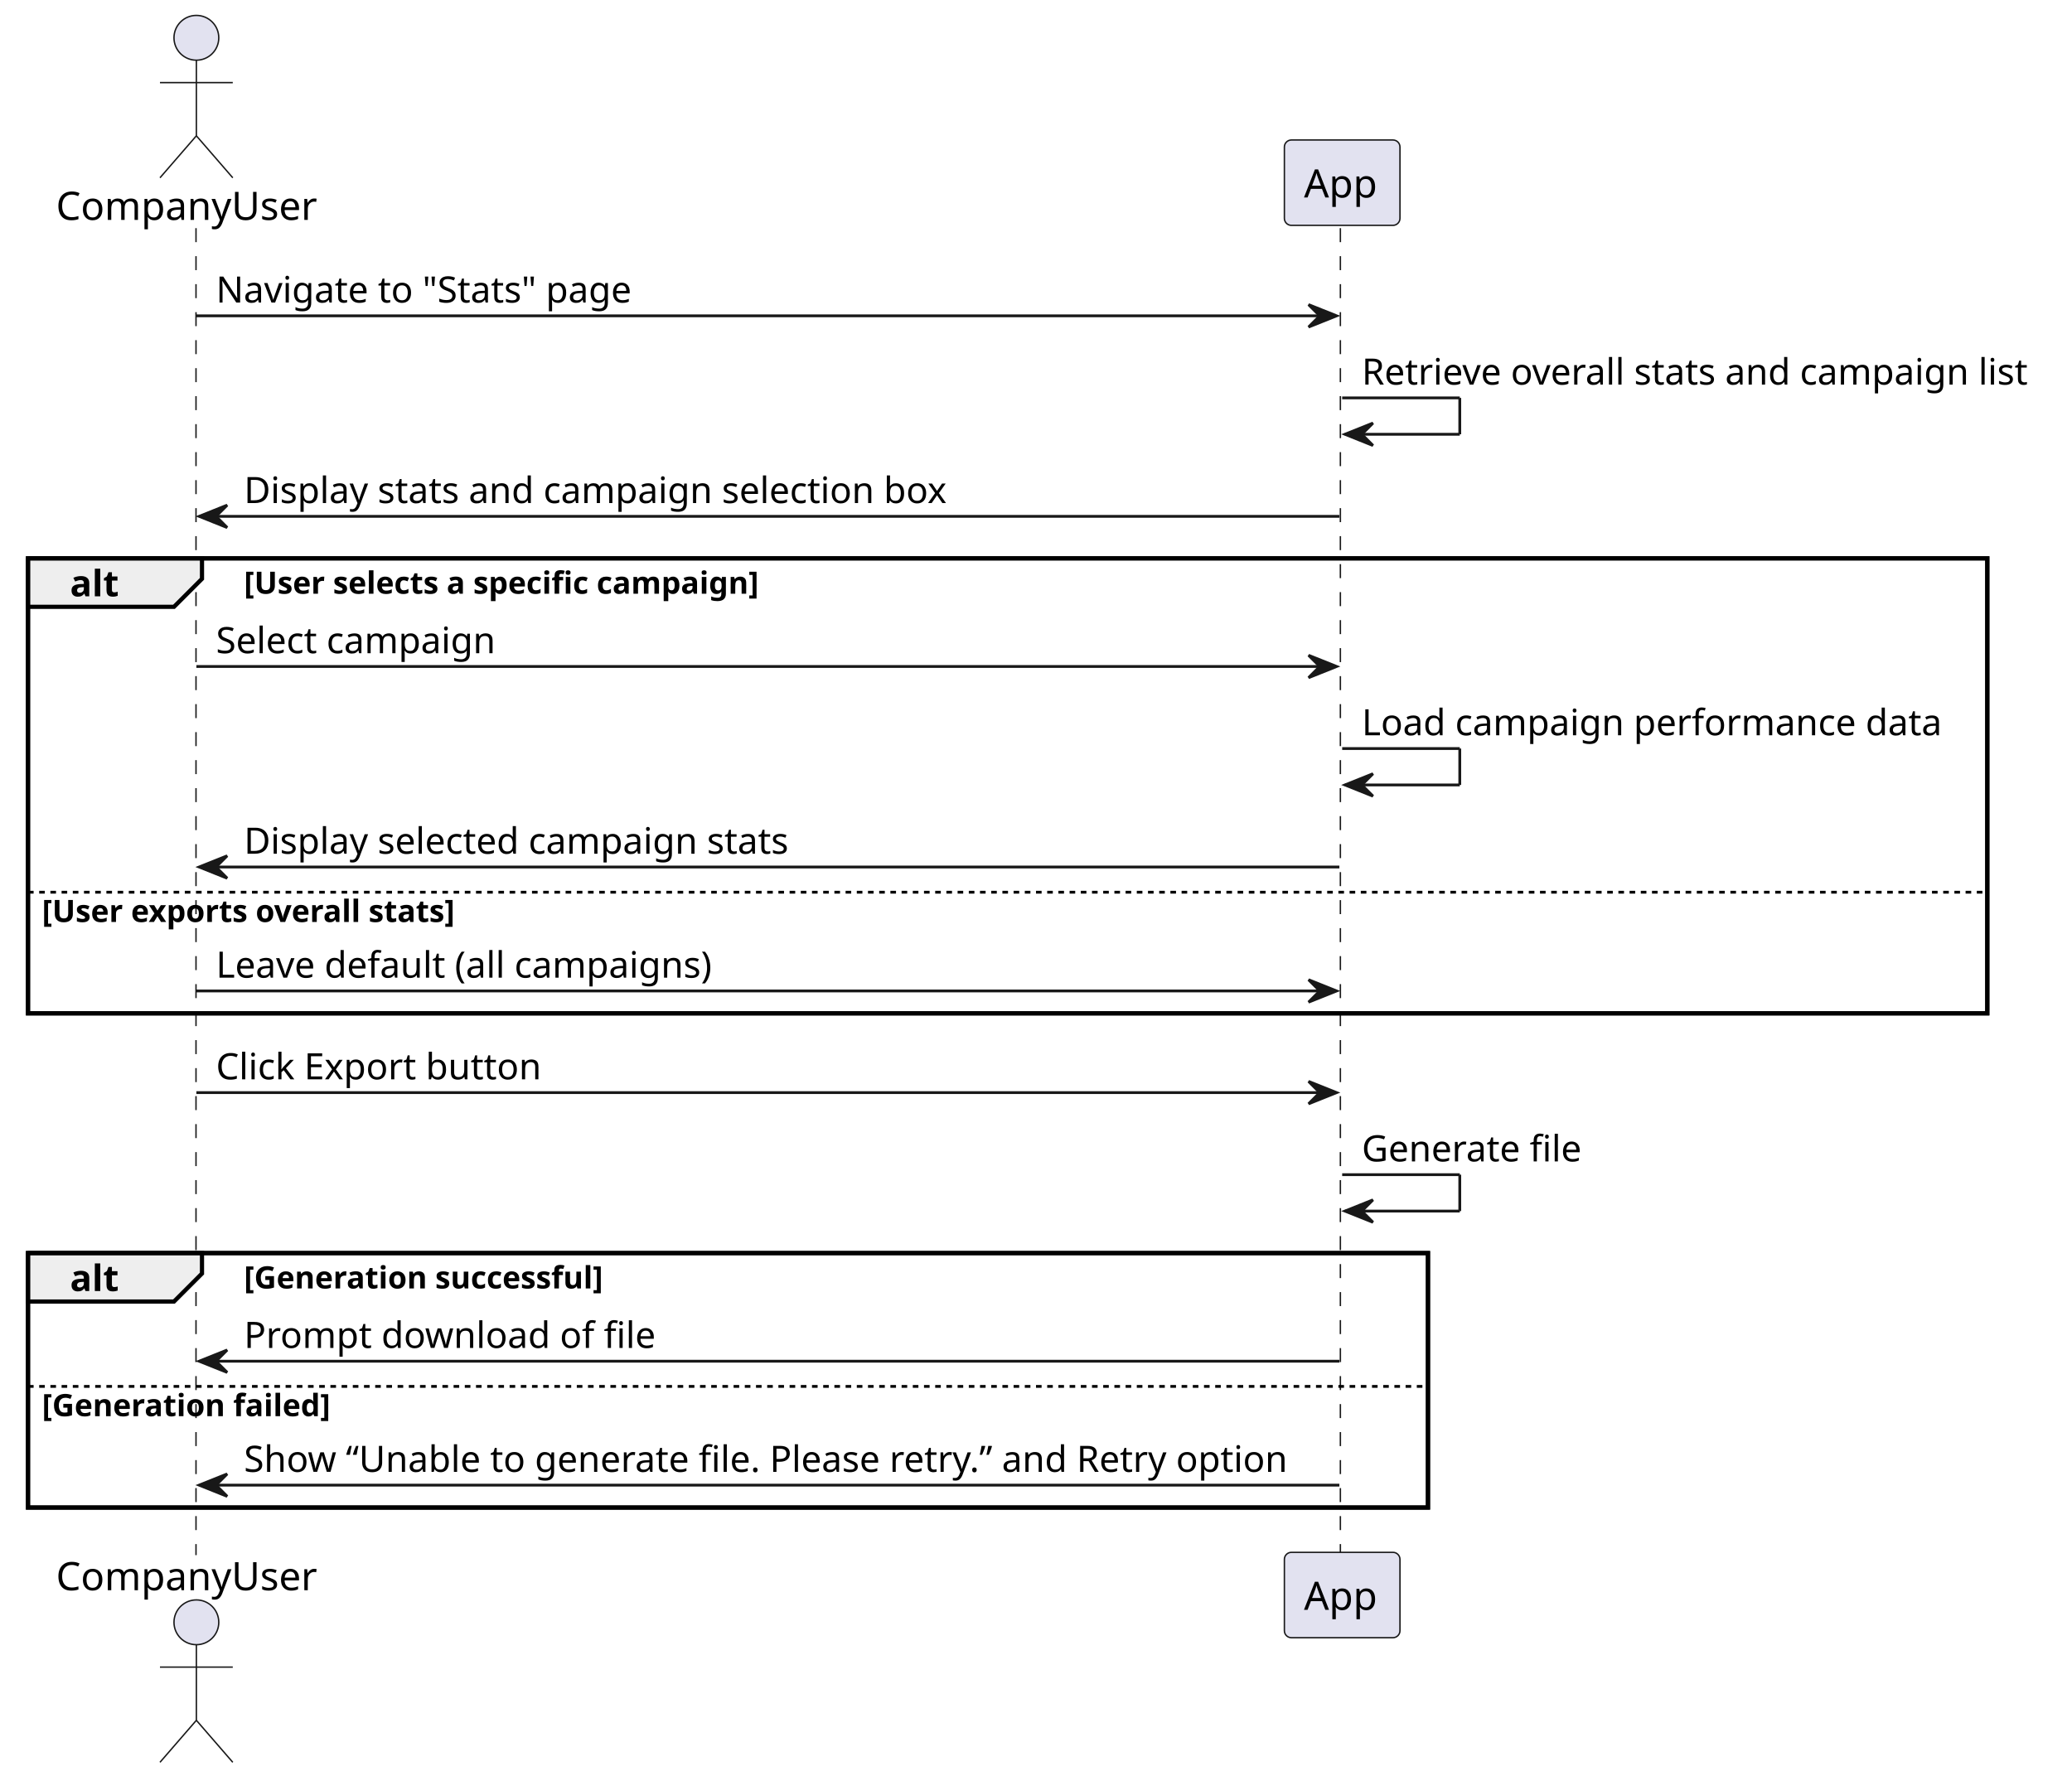
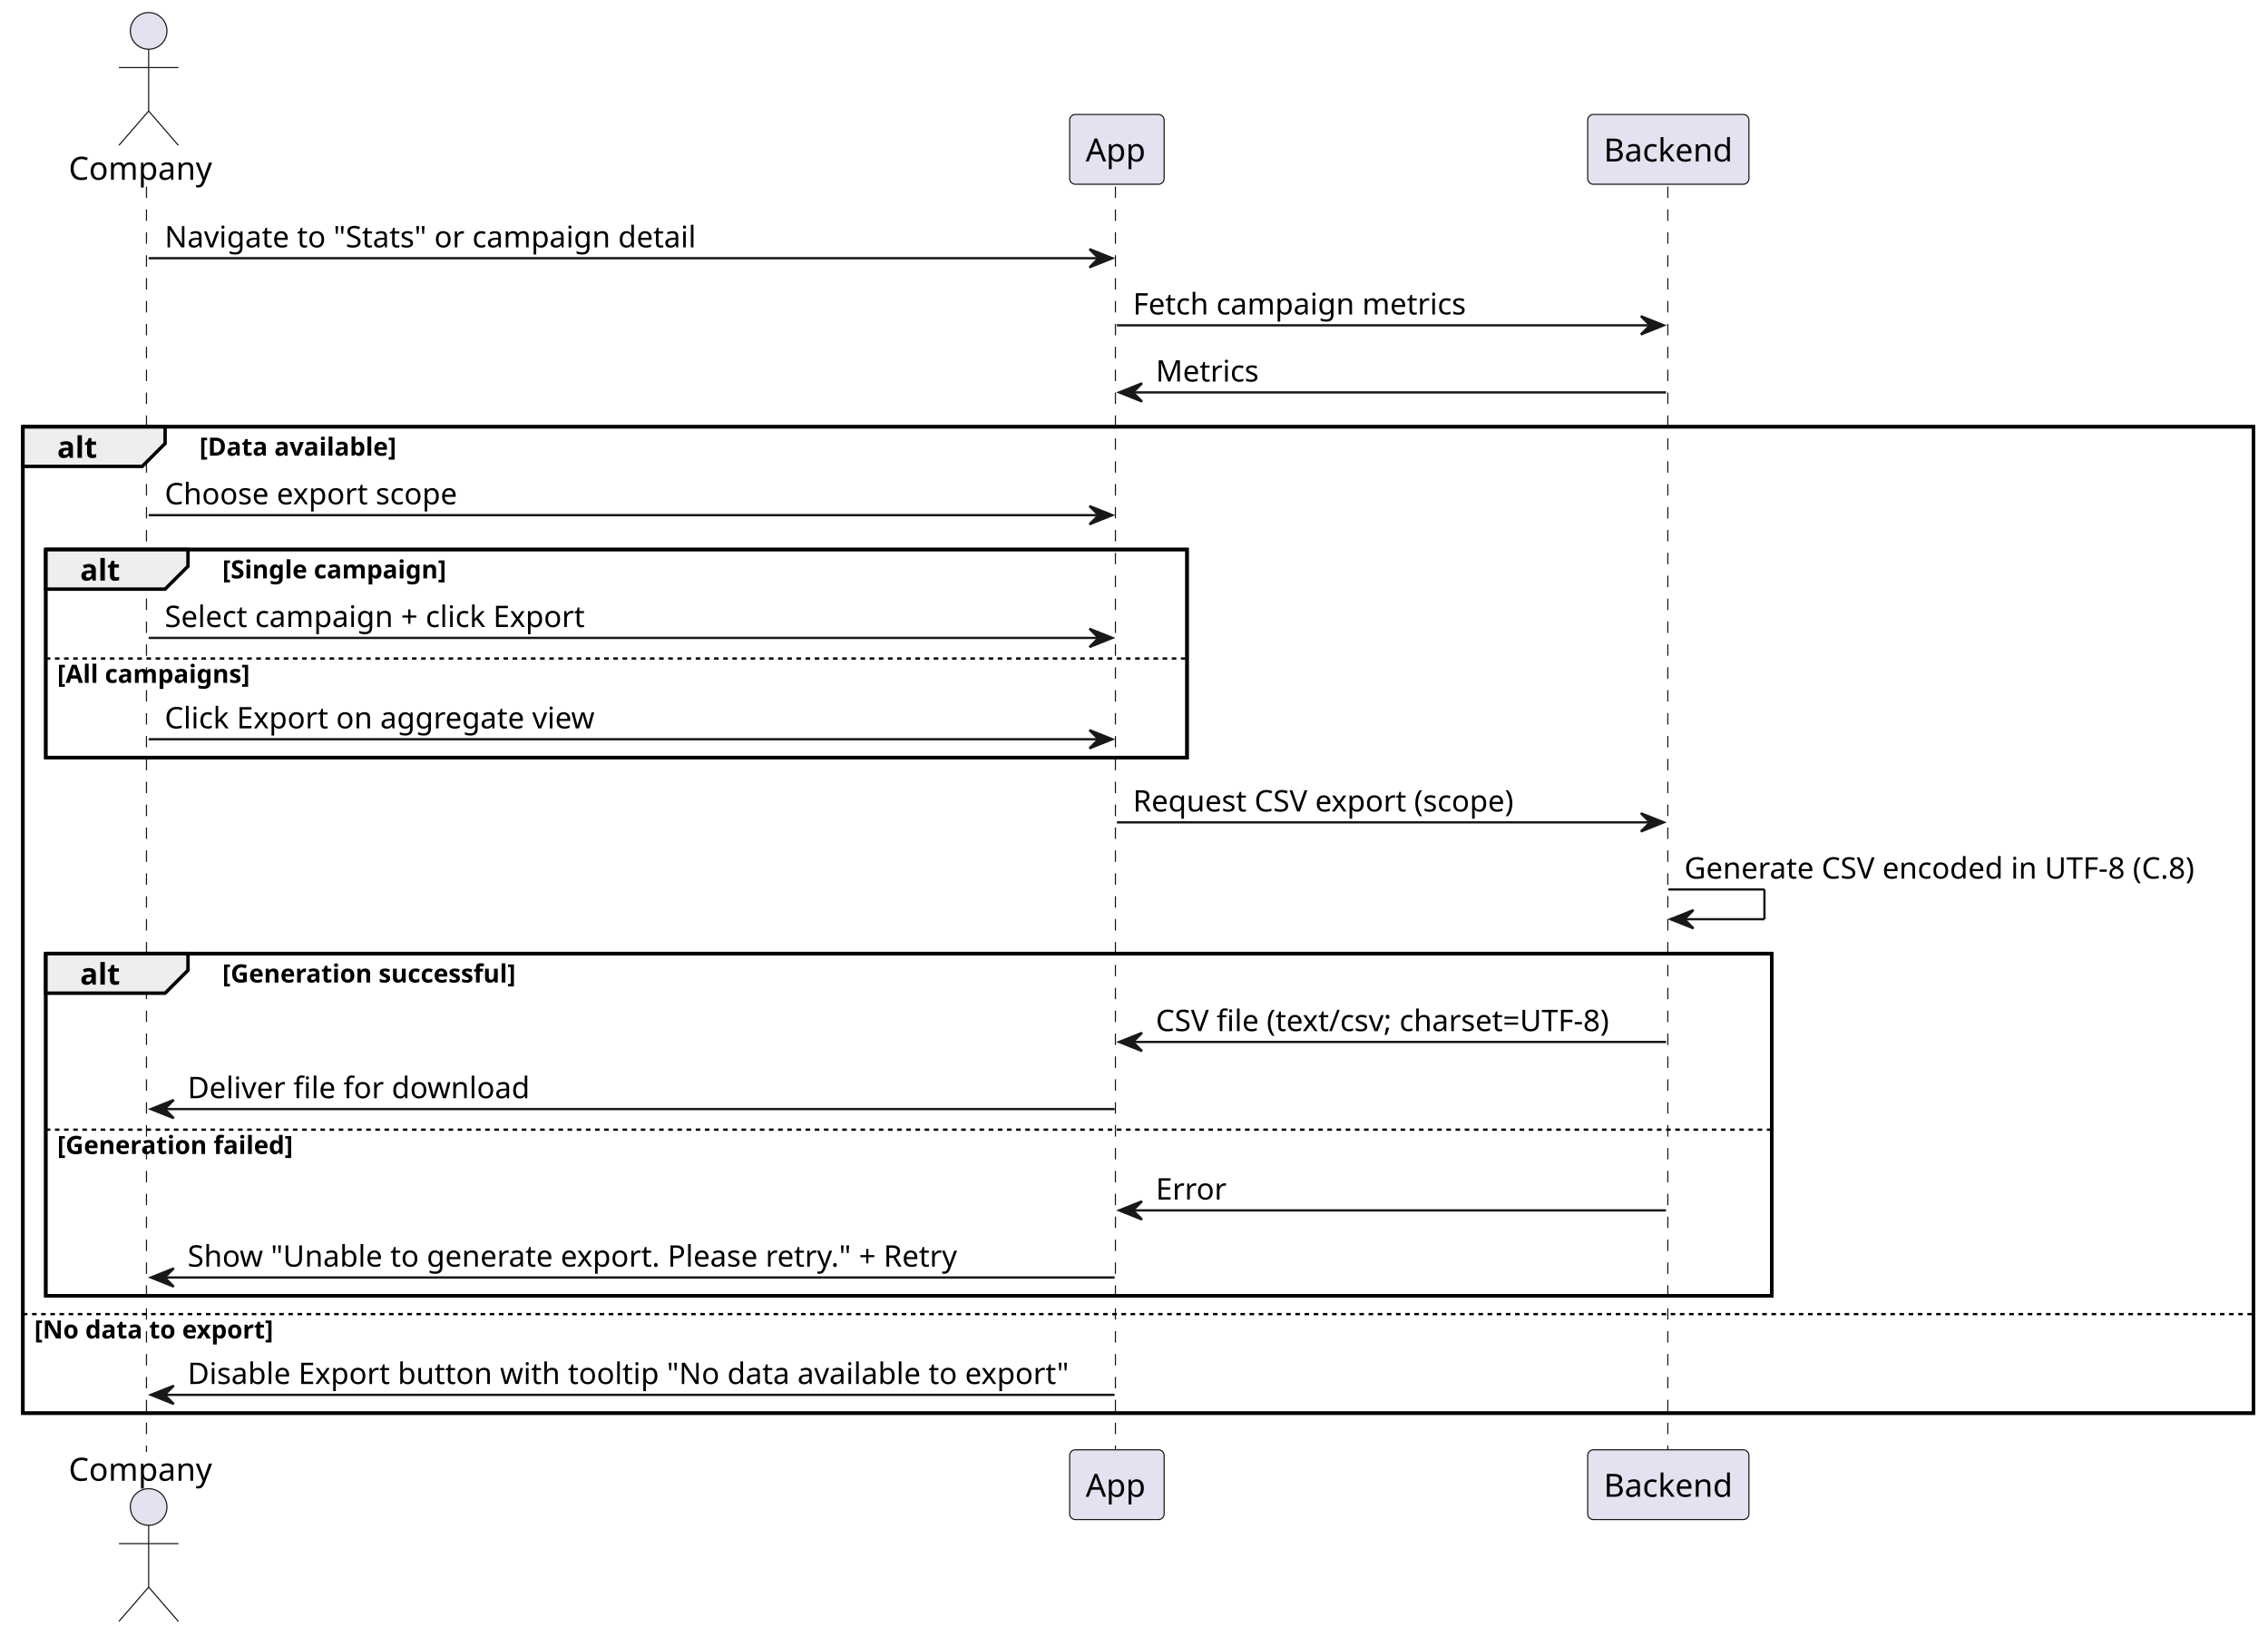
- <svg xmlns="http://www.w3.org/2000/svg" contentStyleType="text/css" height="636px" preserveAspectRatio="none" style="width:740px;height:636px;background:#FFFFFF;" version="1.1" viewBox="0 0 740 636" width="740px" zoomAndPan="magnify">
+ <svg xmlns="http://www.w3.org/2000/svg" contentStyleType="text/css" data-diagram-type="SEQUENCE" height="715px" preserveAspectRatio="none" style="width:991px;height:715px;background:#FFFFFF;" version="1.1" viewBox="0 0 991 715" width="991px" zoomAndPan="magnify">
  <defs />
  <g>
-     <rect fill="none" height="162.508" style="stroke:#000000;stroke-width:1.5;" width="699.75" x="10" y="199.42" />
-     <rect fill="none" height="90.887" style="stroke:#000000;stroke-width:1.5;" width="499.989" x="10" y="447.549" />
-     <line style="stroke:#181818;stroke-width:0.5;stroke-dasharray:5.0,5.0;" x1="70" x2="70" y1="81.488" y2="555.436" />
-     <line style="stroke:#181818;stroke-width:0.5;stroke-dasharray:5.0,5.0;" x1="478.707" x2="478.707" y1="81.488" y2="555.436" />
-     <text fill="#000000" font-family="sans-serif" font-size="14" lengthAdjust="spacing" textLength="94.268" x="20" y="78.535">CompanyUser</text>
-     <ellipse cx="70.134" cy="13.5" fill="#E2E2F0" rx="8" ry="8" style="stroke:#181818;stroke-width:0.5;" />
-     <path d="M70.134,21.5 L70.134,48.5 M57.134,29.5 L83.134,29.5 M70.134,48.5 L57.134,63.5 M70.134,48.5 L83.134,63.5 " fill="none" style="stroke:#181818;stroke-width:0.5;" />
-     <text fill="#000000" font-family="sans-serif" font-size="14" lengthAdjust="spacing" textLength="94.268" x="20" y="567.971">CompanyUser</text>
-     <ellipse cx="70.134" cy="579.424" fill="#E2E2F0" rx="8" ry="8" style="stroke:#181818;stroke-width:0.5;" />
-     <path d="M70.134,587.424 L70.134,614.424 M57.134,595.424 L83.134,595.424 M70.134,614.424 L57.134,629.424 M70.134,614.424 L83.134,629.424 " fill="none" style="stroke:#181818;stroke-width:0.5;" />
-     <rect fill="#E2E2F0" height="30.488" rx="2.5" ry="2.5" style="stroke:#181818;stroke-width:0.5;" width="41.282" x="458.707" y="50" />
-     <text fill="#000000" font-family="sans-serif" font-size="14" lengthAdjust="spacing" textLength="27.282" x="465.707" y="70.535">App</text>
-     <rect fill="#E2E2F0" height="30.488" rx="2.5" ry="2.5" style="stroke:#181818;stroke-width:0.5;" width="41.282" x="458.707" y="554.436" />
-     <text fill="#000000" font-family="sans-serif" font-size="14" lengthAdjust="spacing" textLength="27.282" x="465.707" y="574.971">App</text>
-     <polygon fill="#181818" points="467.348,108.799,477.348,112.799,467.348,116.799,471.348,112.799" style="stroke:#181818;stroke-width:1.0;" />
-     <line style="stroke:#181818;stroke-width:1.0;" x1="70.134" x2="473.348" y1="112.799" y2="112.799" />
-     <text fill="#000000" font-family="sans-serif" font-size="13" lengthAdjust="spacing" textLength="150.801" x="77.134" y="108.057">Navigate to "Stats" page</text>
-     <line style="stroke:#181818;stroke-width:1.0;" x1="479.348" x2="521.348" y1="142.109" y2="142.109" />
-     <line style="stroke:#181818;stroke-width:1.0;" x1="521.348" x2="521.348" y1="142.109" y2="155.109" />
-     <line style="stroke:#181818;stroke-width:1.0;" x1="480.348" x2="521.348" y1="155.109" y2="155.109" />
-     <polygon fill="#181818" points="490.348,151.109,480.348,155.109,490.348,159.109,486.348,155.109" style="stroke:#181818;stroke-width:1.0;" />
-     <text fill="#000000" font-family="sans-serif" font-size="13" lengthAdjust="spacing" textLength="247.013" x="486.348" y="137.367">Retrieve overall stats and campaign list</text>
-     <polygon fill="#181818" points="81.134,180.42,71.134,184.42,81.134,188.42,77.134,184.42" style="stroke:#181818;stroke-width:1.0;" />
-     <line style="stroke:#181818;stroke-width:1.0;" x1="75.134" x2="478.348" y1="184.42" y2="184.42" />
-     <text fill="#000000" font-family="sans-serif" font-size="13" lengthAdjust="spacing" textLength="261.796" x="87.134" y="179.678">Display stats and campaign selection box</text>
-     <path d="M10,199.42 L72.139,199.42 L72.139,206.731 L62.139,216.731 L10,216.731 L10,199.42 " fill="#EEEEEE" style="stroke:#000000;stroke-width:1.5;" />
-     <rect fill="none" height="162.508" style="stroke:#000000;stroke-width:1.5;" width="699.75" x="10" y="199.42" />
-     <text fill="#000000" font-family="sans-serif" font-size="13" font-weight="bold" lengthAdjust="spacing" textLength="17.139" x="25" y="212.988">alt</text>
-     <text fill="#000000" font-family="sans-serif" font-size="11" font-weight="bold" lengthAdjust="spacing" textLength="192.285" x="87.139" y="212.055">[User selects a specific campaign]</text>
-     <polygon fill="#181818" points="467.348,234.041,477.348,238.041,467.348,242.041,471.348,238.041" style="stroke:#181818;stroke-width:1.0;" />
-     <line style="stroke:#181818;stroke-width:1.0;" x1="70.134" x2="473.348" y1="238.041" y2="238.041" />
-     <text fill="#000000" font-family="sans-serif" font-size="13" lengthAdjust="spacing" textLength="102.147" x="77.134" y="233.299">Select campaign</text>
-     <line style="stroke:#181818;stroke-width:1.0;" x1="479.348" x2="521.348" y1="267.352" y2="267.352" />
-     <line style="stroke:#181818;stroke-width:1.0;" x1="521.348" x2="521.348" y1="267.352" y2="280.352" />
-     <line style="stroke:#181818;stroke-width:1.0;" x1="480.348" x2="521.348" y1="280.352" y2="280.352" />
-     <polygon fill="#181818" points="490.348,276.352,480.348,280.352,490.348,284.352,486.348,280.352" style="stroke:#181818;stroke-width:1.0;" />
-     <text fill="#000000" font-family="sans-serif" font-size="13" lengthAdjust="spacing" textLength="211.402" x="486.348" y="262.609">Load campaign performance data</text>
-     <polygon fill="#181818" points="81.134,305.662,71.134,309.662,81.134,313.662,77.134,309.662" style="stroke:#181818;stroke-width:1.0;" />
-     <line style="stroke:#181818;stroke-width:1.0;" x1="75.134" x2="478.348" y1="309.662" y2="309.662" />
-     <text fill="#000000" font-family="sans-serif" font-size="13" lengthAdjust="spacing" textLength="201.614" x="87.134" y="304.92">Display selected campaign stats</text>
-     <line style="stroke:#000000;stroke-width:1.0;stroke-dasharray:2.0,2.0;" x1="10" x2="709.75" y1="318.662" y2="318.662" />
-     <text fill="#000000" font-family="sans-serif" font-size="11" font-weight="bold" lengthAdjust="spacing" textLength="154.172" x="15" y="329.297">[User exports overall stats]</text>
-     <polygon fill="#181818" points="467.348,349.928,477.348,353.928,467.348,357.928,471.348,353.928" style="stroke:#181818;stroke-width:1.0;" />
-     <line style="stroke:#181818;stroke-width:1.0;" x1="70.134" x2="473.348" y1="353.928" y2="353.928" />
-     <text fill="#000000" font-family="sans-serif" font-size="13" lengthAdjust="spacing" textLength="182.781" x="77.134" y="349.185">Leave default (all campaigns)</text>
-     <polygon fill="#181818" points="467.348,386.238,477.348,390.238,467.348,394.238,471.348,390.238" style="stroke:#181818;stroke-width:1.0;" />
-     <line style="stroke:#181818;stroke-width:1.0;" x1="70.134" x2="473.348" y1="390.238" y2="390.238" />
-     <text fill="#000000" font-family="sans-serif" font-size="13" lengthAdjust="spacing" textLength="122.389" x="77.134" y="385.496">Click Export button</text>
-     <line style="stroke:#181818;stroke-width:1.0;" x1="479.348" x2="521.348" y1="419.549" y2="419.549" />
-     <line style="stroke:#181818;stroke-width:1.0;" x1="521.348" x2="521.348" y1="419.549" y2="432.549" />
-     <line style="stroke:#181818;stroke-width:1.0;" x1="480.348" x2="521.348" y1="432.549" y2="432.549" />
-     <polygon fill="#181818" points="490.348,428.549,480.348,432.549,490.348,436.549,486.348,432.549" style="stroke:#181818;stroke-width:1.0;" />
-     <text fill="#000000" font-family="sans-serif" font-size="13" lengthAdjust="spacing" textLength="80.203" x="486.348" y="414.807">Generate file</text>
-     <path d="M10,447.549 L72.139,447.549 L72.139,454.859 L62.139,464.859 L10,464.859 L10,447.549 " fill="#EEEEEE" style="stroke:#000000;stroke-width:1.5;" />
-     <rect fill="none" height="90.887" style="stroke:#000000;stroke-width:1.5;" width="499.989" x="10" y="447.549" />
-     <text fill="#000000" font-family="sans-serif" font-size="13" font-weight="bold" lengthAdjust="spacing" textLength="17.139" x="25" y="461.117">alt</text>
-     <text fill="#000000" font-family="sans-serif" font-size="11" font-weight="bold" lengthAdjust="spacing" textLength="133.246" x="87.139" y="460.184">[Generation successful]</text>
-     <polygon fill="#181818" points="81.134,482.17,71.134,486.17,81.134,490.17,77.134,486.17" style="stroke:#181818;stroke-width:1.0;" />
-     <line style="stroke:#181818;stroke-width:1.0;" x1="75.134" x2="478.348" y1="486.17" y2="486.17" />
-     <text fill="#000000" font-family="sans-serif" font-size="13" lengthAdjust="spacing" textLength="151.671" x="87.134" y="481.428">Prompt download of file</text>
-     <line style="stroke:#000000;stroke-width:1.0;stroke-dasharray:2.0,2.0;" x1="10" x2="509.989" y1="495.17" y2="495.17" />
-     <text fill="#000000" font-family="sans-serif" font-size="11" font-weight="bold" lengthAdjust="spacing" textLength="105.762" x="15" y="505.805">[Generation failed]</text>
-     <polygon fill="#181818" points="81.134,526.436,71.134,530.436,81.134,534.436,77.134,530.436" style="stroke:#181818;stroke-width:1.0;" />
-     <line style="stroke:#181818;stroke-width:1.0;" x1="75.134" x2="478.348" y1="530.436" y2="530.436" />
-     <text fill="#000000" font-family="sans-serif" font-size="13" lengthAdjust="spacing" textLength="385.214" x="87.134" y="525.693">Show “Unable to generate file. Please retry.” and Retry option</text>
+     <rect fill="none" height="430.902" style="stroke:#000000;stroke-width:1.5;" width="974.695" x="10" y="186.42" />
+     <rect fill="none" height="90.887" style="stroke:#000000;stroke-width:1.5;" width="498.669" x="20" y="240.041" />
+     <rect fill="none" height="149.508" style="stroke:#000000;stroke-width:1.5;" width="754.191" x="20" y="416.549" />
+     <g class="participant-lifeline" data-entity-uid="part1" data-qualified-name="Company" id="part1-lifeline">
+       <g>
+         <rect fill="#000000" fill-opacity="0" height="552.834" width="8" x="60.951" y="81.488" />
+         <line style="stroke:#181818;stroke-width:0.5;stroke-dasharray:5,5;" x1="64" x2="64" y1="81.488" y2="634.322" />
+       </g>
+     </g>
+     <g class="participant-lifeline" data-entity-uid="part2" data-qualified-name="App" id="part2-lifeline">
+       <g>
+         <rect fill="#000000" fill-opacity="0" height="552.834" width="8" x="484.028" y="81.488" />
+         <line style="stroke:#181818;stroke-width:0.5;stroke-dasharray:5,5;" x1="487.387" x2="487.387" y1="81.488" y2="634.322" />
+       </g>
+     </g>
+     <g class="participant-lifeline" data-entity-uid="part3" data-qualified-name="Backend" id="part3-lifeline">
+       <g>
+         <rect fill="#000000" fill-opacity="0" height="552.834" width="8" x="724.972" y="81.488" />
+         <line style="stroke:#181818;stroke-width:0.5;stroke-dasharray:5,5;" x1="728.753" x2="728.753" y1="81.488" y2="634.322" />
+       </g>
+     </g>
+     <g class="participant participant-head" data-entity-uid="part1" data-qualified-name="Company" id="part1-head">
+       <text fill="#000000" font-family="sans-serif" font-size="14" lengthAdjust="spacing" textLength="63.902" x="30" y="78.535">Company</text>
+       <ellipse cx="64.951" cy="13.5" fill="#E2E2F0" rx="8" ry="8" style="stroke:#181818;stroke-width:0.5;" />
+       <path d="M64.951,21.5 L64.951,48.5 M51.951,29.5 L77.951,29.5 M64.951,48.5 L51.951,63.5 M64.951,48.5 L77.951,63.5" fill="none" style="stroke:#181818;stroke-width:0.5;" />
+     </g>
+     <g class="participant participant-tail" data-entity-uid="part1" data-qualified-name="Company" id="part1-tail">
+       <text fill="#000000" font-family="sans-serif" font-size="14" lengthAdjust="spacing" textLength="63.902" x="30" y="646.857">Company</text>
+       <ellipse cx="64.951" cy="658.311" fill="#E2E2F0" rx="8" ry="8" style="stroke:#181818;stroke-width:0.5;" />
+       <path d="M64.951,666.311 L64.951,693.311 M51.951,674.311 L77.951,674.311 M64.951,693.311 L51.951,708.311 M64.951,693.311 L77.951,708.311" fill="none" style="stroke:#181818;stroke-width:0.5;" />
+     </g>
+     <g class="participant participant-head" data-entity-uid="part2" data-qualified-name="App" id="part2-head">
+       <rect fill="#E2E2F0" height="30.488" rx="2.5" ry="2.5" style="stroke:#181818;stroke-width:0.5;" width="41.282" x="467.387" y="50" />
+       <text fill="#000000" font-family="sans-serif" font-size="14" lengthAdjust="spacing" textLength="27.282" x="474.387" y="70.535">App</text>
+     </g>
+     <g class="participant participant-tail" data-entity-uid="part2" data-qualified-name="App" id="part2-tail">
+       <rect fill="#E2E2F0" height="30.488" rx="2.5" ry="2.5" style="stroke:#181818;stroke-width:0.5;" width="41.282" x="467.387" y="633.322" />
+       <text fill="#000000" font-family="sans-serif" font-size="14" lengthAdjust="spacing" textLength="27.282" x="474.387" y="653.857">App</text>
+     </g>
+     <g class="participant participant-head" data-entity-uid="part3" data-qualified-name="Backend" id="part3-head">
+       <rect fill="#E2E2F0" height="30.488" rx="2.5" ry="2.5" style="stroke:#181818;stroke-width:0.5;" width="70.438" x="693.753" y="50" />
+       <text fill="#000000" font-family="sans-serif" font-size="14" lengthAdjust="spacing" textLength="56.438" x="700.753" y="70.535">Backend</text>
+     </g>
+     <g class="participant participant-tail" data-entity-uid="part3" data-qualified-name="Backend" id="part3-tail">
+       <rect fill="#E2E2F0" height="30.488" rx="2.5" ry="2.5" style="stroke:#181818;stroke-width:0.5;" width="70.438" x="693.753" y="633.322" />
+       <text fill="#000000" font-family="sans-serif" font-size="14" lengthAdjust="spacing" textLength="56.438" x="700.753" y="653.857">Backend</text>
+     </g>
+     <g class="message" data-entity-1="part1" data-entity-2="part2" id="msg1">
+       <polygon fill="#181818" points="476.028,108.799,486.028,112.799,476.028,116.799,480.028,112.799" style="stroke:#181818;stroke-width:1;" />
+       <line style="stroke:#181818;stroke-width:1;" x1="64.951" x2="482.028" y1="112.799" y2="112.799" />
+       <text fill="#000000" font-family="sans-serif" font-size="13" lengthAdjust="spacing" textLength="237.872" x="71.951" y="108.057">Navigate to "Stats" or campaign detail</text>
+     </g>
+     <g class="message" data-entity-1="part2" data-entity-2="part3" id="msg2">
+       <polygon fill="#181818" points="716.972,138.109,726.972,142.109,716.972,146.109,720.972,142.109" style="stroke:#181818;stroke-width:1;" />
+       <line style="stroke:#181818;stroke-width:1;" x1="488.028" x2="722.972" y1="142.109" y2="142.109" />
+       <text fill="#000000" font-family="sans-serif" font-size="13" lengthAdjust="spacing" textLength="149.9" x="495.028" y="137.367">Fetch campaign metrics</text>
+     </g>
+     <g class="message" data-entity-1="part3" data-entity-2="part2" id="msg3">
+       <polygon fill="#181818" points="499.028,167.42,489.028,171.42,499.028,175.42,495.028,171.42" style="stroke:#181818;stroke-width:1;" />
+       <line style="stroke:#181818;stroke-width:1;" x1="493.028" x2="727.972" y1="171.42" y2="171.42" />
+       <text fill="#000000" font-family="sans-serif" font-size="13" lengthAdjust="spacing" textLength="45.665" x="505.028" y="166.678">Metrics</text>
+     </g>
+     <path d="M10,186.42 L72.139,186.42 L72.139,193.731 L62.139,203.731 L10,203.731 L10,186.42" fill="#EEEEEE" style="stroke:#000000;stroke-width:1.5;" />
+     <rect fill="none" height="430.902" style="stroke:#000000;stroke-width:1.5;" width="974.695" x="10" y="186.42" />
+     <text fill="#000000" font-family="sans-serif" font-size="13" font-weight="bold" lengthAdjust="spacing" textLength="17.139" x="25" y="199.988">alt</text>
+     <text fill="#000000" font-family="sans-serif" font-size="11" font-weight="bold" lengthAdjust="spacing" textLength="88.285" x="87.139" y="199.055">[Data available]</text>
+     <g class="message" data-entity-1="part1" data-entity-2="part2" id="msg4">
+       <polygon fill="#181818" points="476.028,221.041,486.028,225.041,476.028,229.041,480.028,225.041" style="stroke:#181818;stroke-width:1;" />
+       <line style="stroke:#181818;stroke-width:1;" x1="64.951" x2="482.028" y1="225.041" y2="225.041" />
+       <text fill="#000000" font-family="sans-serif" font-size="13" lengthAdjust="spacing" textLength="133.39" x="71.951" y="220.299">Choose export scope</text>
+     </g>
+     <path d="M20,240.041 L82.139,240.041 L82.139,247.352 L72.139,257.352 L20,257.352 L20,240.041" fill="#EEEEEE" style="stroke:#000000;stroke-width:1.5;" />
+     <rect fill="none" height="90.887" style="stroke:#000000;stroke-width:1.5;" width="498.669" x="20" y="240.041" />
+     <text fill="#000000" font-family="sans-serif" font-size="13" font-weight="bold" lengthAdjust="spacing" textLength="17.139" x="35" y="253.609">alt</text>
+     <text fill="#000000" font-family="sans-serif" font-size="11" font-weight="bold" lengthAdjust="spacing" textLength="100.944" x="97.139" y="252.676">[Single campaign]</text>
+     <g class="message" data-entity-1="part1" data-entity-2="part2" id="msg5">
+       <polygon fill="#181818" points="476.028,274.662,486.028,278.662,476.028,282.662,480.028,278.662" style="stroke:#181818;stroke-width:1;" />
+       <line style="stroke:#181818;stroke-width:1;" x1="64.951" x2="482.028" y1="278.662" y2="278.662" />
+       <text fill="#000000" font-family="sans-serif" font-size="13" lengthAdjust="spacing" textLength="194.619" x="71.951" y="273.92">Select campaign + click Export</text>
+     </g>
+     <line style="stroke:#000000;stroke-width:1;stroke-dasharray:2,2;" x1="20" x2="518.669" y1="287.662" y2="287.662" />
+     <text fill="#000000" font-family="sans-serif" font-size="11" font-weight="bold" lengthAdjust="spacing" textLength="88.054" x="25" y="298.297">[All campaigns]</text>
+     <g class="message" data-entity-1="part1" data-entity-2="part2" id="msg6">
+       <polygon fill="#181818" points="476.028,318.928,486.028,322.928,476.028,326.928,480.028,322.928" style="stroke:#181818;stroke-width:1;" />
+       <line style="stroke:#181818;stroke-width:1;" x1="64.951" x2="482.028" y1="322.928" y2="322.928" />
+       <text fill="#000000" font-family="sans-serif" font-size="13" lengthAdjust="spacing" textLength="195.73" x="71.951" y="318.185">Click Export on aggregate view</text>
+     </g>
+     <g class="message" data-entity-1="part2" data-entity-2="part3" id="msg7">
+       <polygon fill="#181818" points="716.972,355.238,726.972,359.238,716.972,363.238,720.972,359.238" style="stroke:#181818;stroke-width:1;" />
+       <line style="stroke:#181818;stroke-width:1;" x1="488.028" x2="722.972" y1="359.238" y2="359.238" />
+       <text fill="#000000" font-family="sans-serif" font-size="13" lengthAdjust="spacing" textLength="173.996" x="495.028" y="354.496">Request CSV export (scope)</text>
+     </g>
+     <g class="message" data-entity-1="part3" data-entity-2="part3" id="msg8">
+       <line style="stroke:#181818;stroke-width:1;" x1="728.972" x2="770.972" y1="388.549" y2="388.549" />
+       <line style="stroke:#181818;stroke-width:1;" x1="770.972" x2="770.972" y1="388.549" y2="401.549" />
+       <line style="stroke:#181818;stroke-width:1;" x1="729.972" x2="770.972" y1="401.549" y2="401.549" />
+       <polygon fill="#181818" points="739.972,397.549,729.972,401.549,739.972,405.549,735.972,401.549" style="stroke:#181818;stroke-width:1;" />
+       <text fill="#000000" font-family="sans-serif" font-size="13" lengthAdjust="spacing" textLength="236.723" x="735.972" y="383.807">Generate CSV encoded in UTF-8 (C.8)</text>
+     </g>
+     <path d="M20,416.549 L82.139,416.549 L82.139,423.859 L72.139,433.859 L20,433.859 L20,416.549" fill="#EEEEEE" style="stroke:#000000;stroke-width:1.5;" />
+     <rect fill="none" height="149.508" style="stroke:#000000;stroke-width:1.5;" width="754.191" x="20" y="416.549" />
+     <text fill="#000000" font-family="sans-serif" font-size="13" font-weight="bold" lengthAdjust="spacing" textLength="17.139" x="35" y="430.117">alt</text>
+     <text fill="#000000" font-family="sans-serif" font-size="11" font-weight="bold" lengthAdjust="spacing" textLength="133.246" x="97.139" y="429.184">[Generation successful]</text>
+     <g class="message" data-entity-1="part3" data-entity-2="part2" id="msg9">
+       <polygon fill="#181818" points="499.028,451.17,489.028,455.17,499.028,459.17,495.028,455.17" style="stroke:#181818;stroke-width:1;" />
+       <line style="stroke:#181818;stroke-width:1;" x1="493.028" x2="727.972" y1="455.17" y2="455.17" />
+       <text fill="#000000" font-family="sans-serif" font-size="13" lengthAdjust="spacing" textLength="216.944" x="505.028" y="450.428">CSV file (text/csv; charset=UTF-8)</text>
+     </g>
+     <g class="message" data-entity-1="part2" data-entity-2="part1" id="msg10">
+       <polygon fill="#181818" points="75.951,480.481,65.951,484.481,75.951,488.481,71.951,484.481" style="stroke:#181818;stroke-width:1;" />
+       <line style="stroke:#181818;stroke-width:1;" x1="69.951" x2="487.028" y1="484.481" y2="484.481" />
+       <text fill="#000000" font-family="sans-serif" font-size="13" lengthAdjust="spacing" textLength="155.105" x="81.951" y="479.738">Deliver file for download</text>
+     </g>
+     <line style="stroke:#000000;stroke-width:1;stroke-dasharray:2,2;" x1="20" x2="774.191" y1="493.481" y2="493.481" />
+     <text fill="#000000" font-family="sans-serif" font-size="11" font-weight="bold" lengthAdjust="spacing" textLength="105.762" x="25" y="504.115">[Generation failed]</text>
+     <g class="message" data-entity-1="part3" data-entity-2="part2" id="msg11">
+       <polygon fill="#181818" points="499.028,524.746,489.028,528.746,499.028,532.746,495.028,528.746" style="stroke:#181818;stroke-width:1;" />
+       <line style="stroke:#181818;stroke-width:1;" x1="493.028" x2="727.972" y1="528.746" y2="528.746" />
+       <text fill="#000000" font-family="sans-serif" font-size="13" lengthAdjust="spacing" textLength="30.989" x="505.028" y="524.004">Error</text>
+     </g>
+     <g class="message" data-entity-1="part2" data-entity-2="part1" id="msg12">
+       <polygon fill="#181818" points="75.951,554.057,65.951,558.057,75.951,562.057,71.951,558.057" style="stroke:#181818;stroke-width:1;" />
+       <line style="stroke:#181818;stroke-width:1;" x1="69.951" x2="487.028" y1="558.057" y2="558.057" />
+       <text fill="#000000" font-family="sans-serif" font-size="13" lengthAdjust="spacing" textLength="348.569" x="81.951" y="553.314">Show "Unable to generate export. Please retry." + Retry</text>
+     </g>
+     <line style="stroke:#000000;stroke-width:1;stroke-dasharray:2,2;" x1="10" x2="984.695" y1="574.057" y2="574.057" />
+     <text fill="#000000" font-family="sans-serif" font-size="11" font-weight="bold" lengthAdjust="spacing" textLength="107.39" x="15" y="584.691">[No data to export]</text>
+     <g class="message" data-entity-1="part2" data-entity-2="part1" id="msg13">
+       <polygon fill="#181818" points="75.951,605.322,65.951,609.322,75.951,613.322,71.951,609.322" style="stroke:#181818;stroke-width:1;" />
+       <line style="stroke:#181818;stroke-width:1;" x1="69.951" x2="487.028" y1="609.322" y2="609.322" />
+       <text fill="#000000" font-family="sans-serif" font-size="13" lengthAdjust="spacing" textLength="399.077" x="81.951" y="604.58">Disable Export button with tooltip "No data available to export"</text>
+     </g>
  </g>
</svg>
